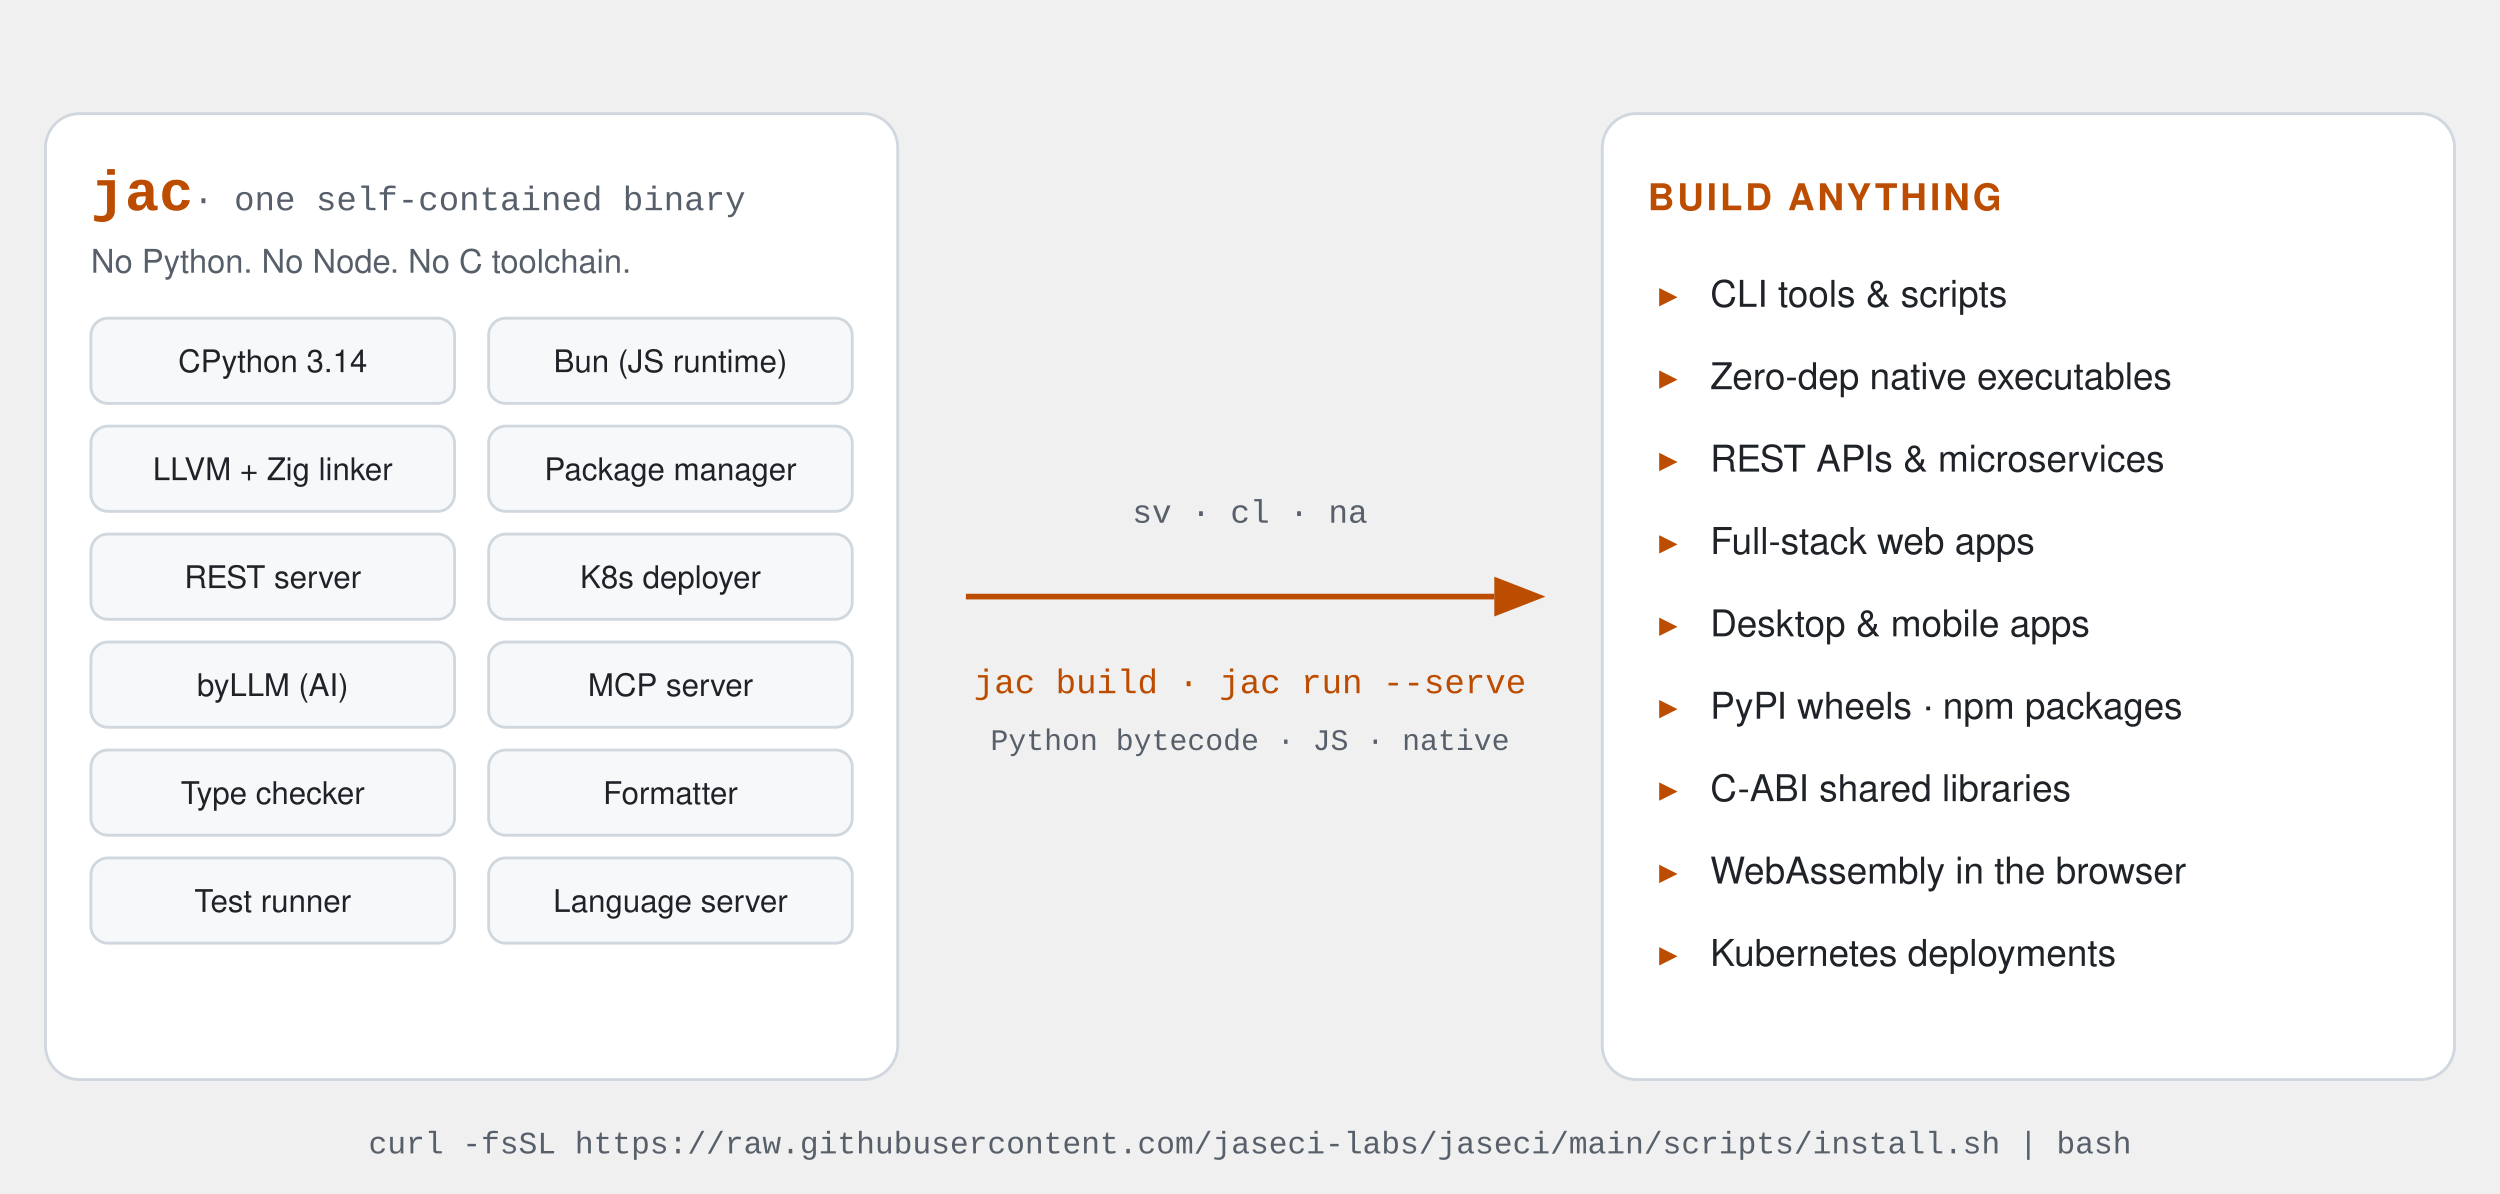
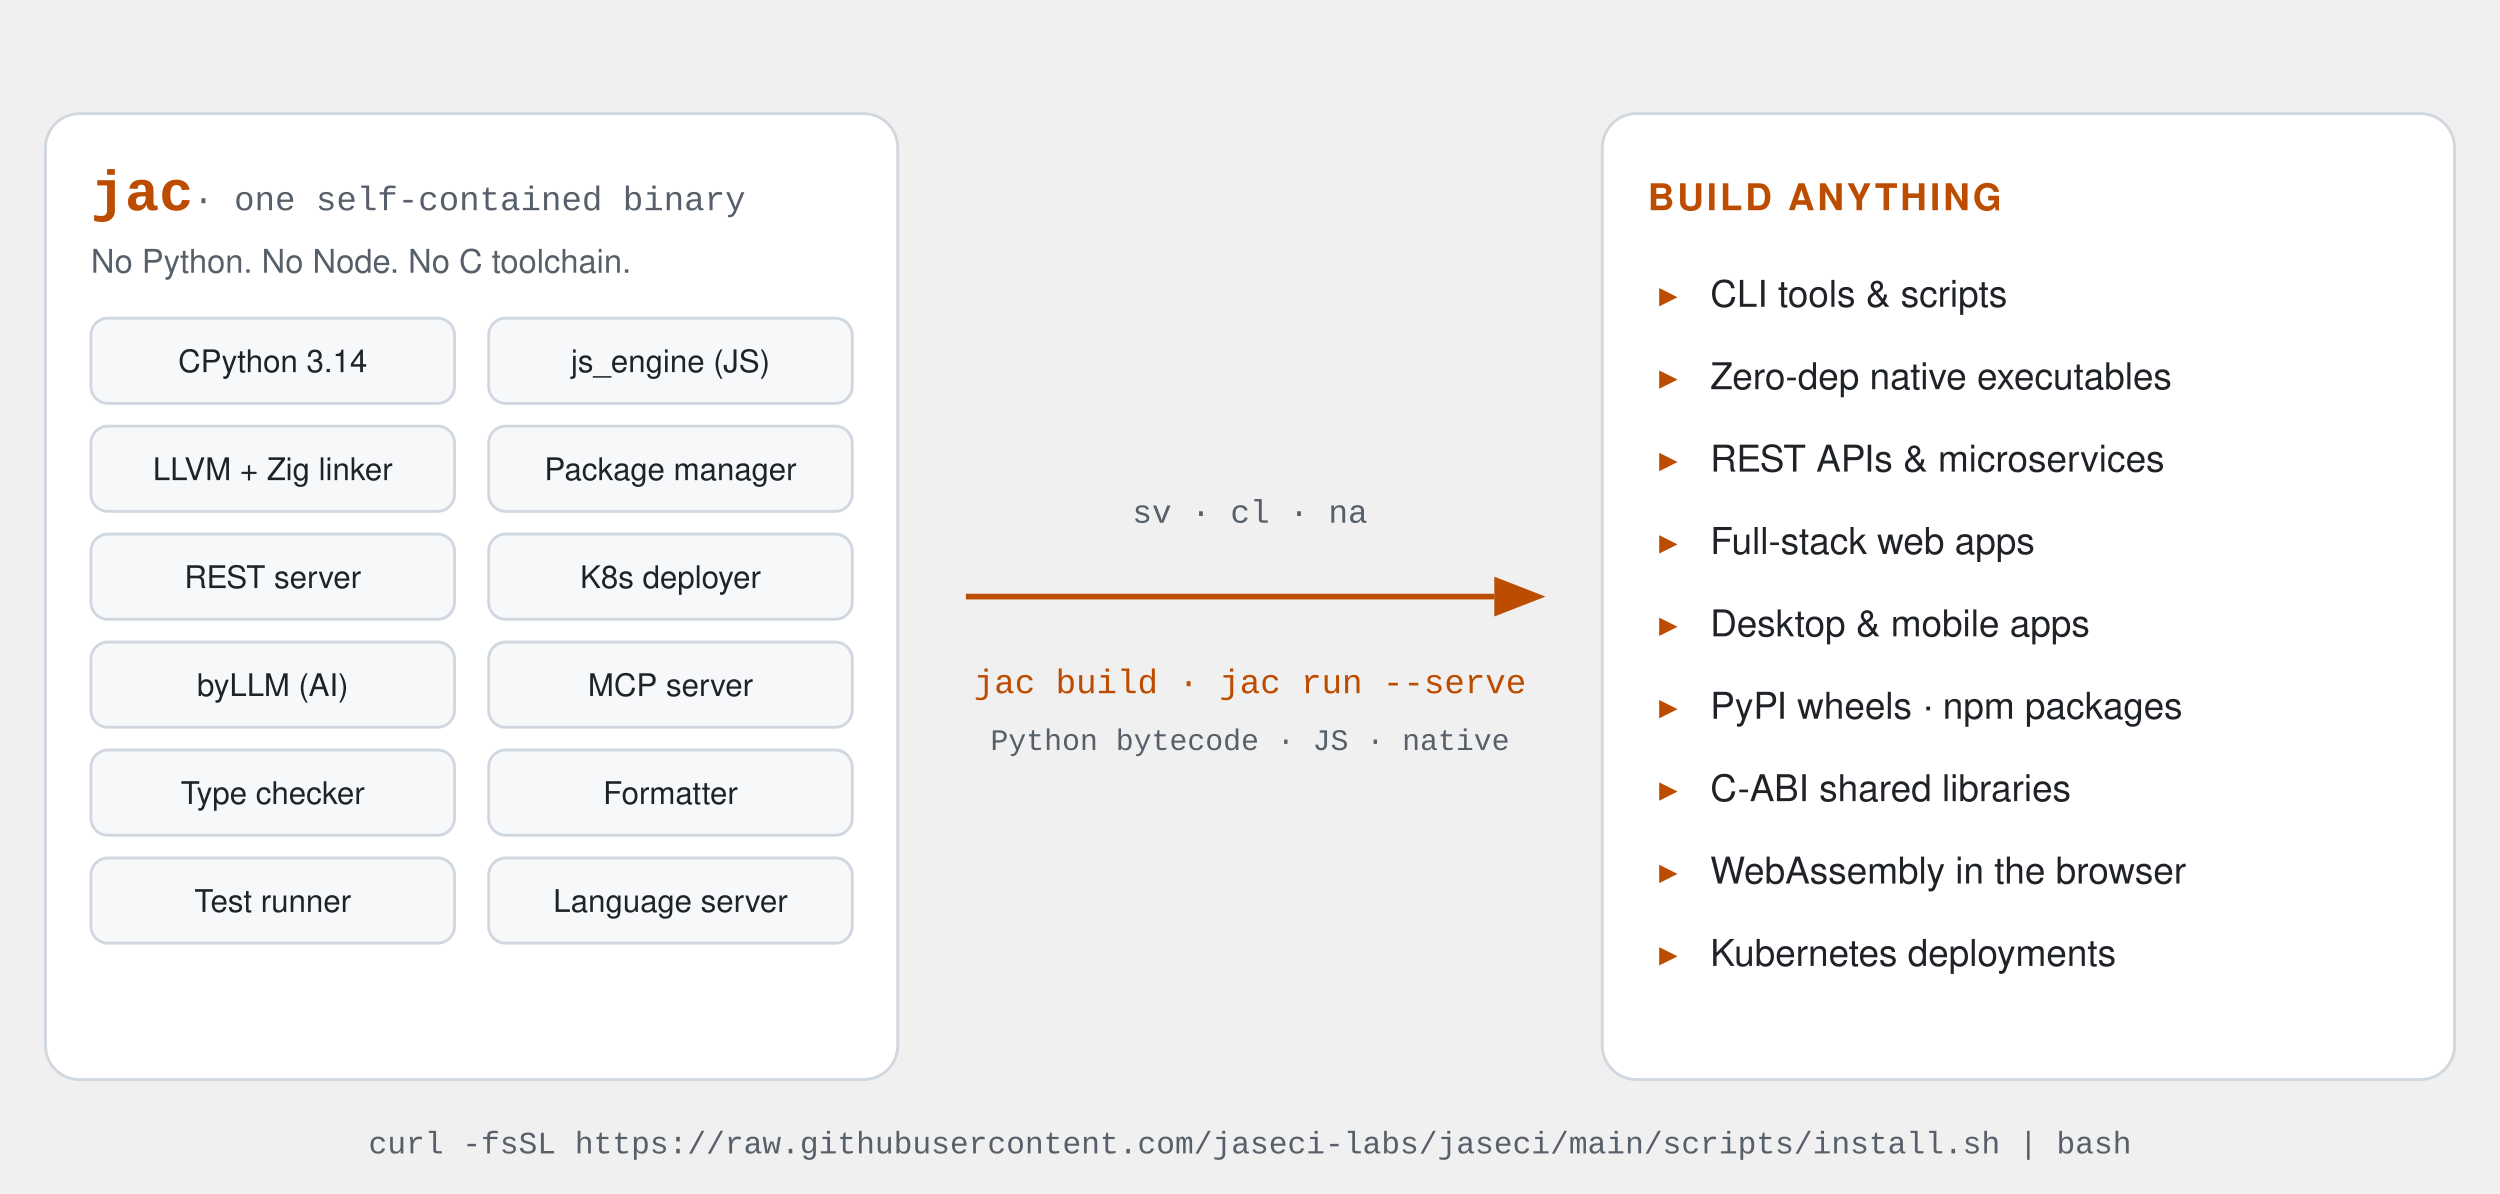
<svg xmlns="http://www.w3.org/2000/svg" width="880" height="420" viewBox="0 0 880 420" role="img" aria-label="Diagram: the single jac binary bundles the entire toolchain and builds every kind of artifact">
  <style>
    .sans { font-family: -apple-system, "Segoe UI", Helvetica, Arial, sans-serif; }
    .mono { font-family: "SFMono-Regular", Consolas, "Liberation Mono", Menlo, monospace; }
    .fg { fill: #1f2328; }
    .dim { fill: #57606a; }
    .acc { fill: #bc4c00; }
  </style>
  <rect x="16" y="40" width="300" height="340" rx="12" fill="#ffffff" stroke="#d0d7de" />
  <text class="mono acc" x="32" y="74" font-size="20" font-weight="bold">jac<tspan class="dim" font-size="12" font-weight="normal"> · one self-contained binary</tspan>
  </text>
  <text class="sans dim" x="32" y="96" font-size="11.5">No Python. No Node. No C toolchain.</text>
  <g font-size="11" text-anchor="middle" class="sans fg">
    <rect x="32" y="112" width="128" height="30" rx="6" fill="#f6f8fa" stroke="#d0d7de" />
    <text x="96" y="131">CPython 3.14</text>
    <rect x="172" y="112" width="128" height="30" rx="6" fill="#f6f8fa" stroke="#d0d7de" />
-     <text x="236" y="131">Bun (JS runtime)</text>
+     <text x="236" y="131">js_engine (JS)</text>
    <rect x="32" y="150" width="128" height="30" rx="6" fill="#f6f8fa" stroke="#d0d7de" />
    <text x="96" y="169">LLVM + Zig linker</text>
    <rect x="172" y="150" width="128" height="30" rx="6" fill="#f6f8fa" stroke="#d0d7de" />
    <text x="236" y="169">Package manager</text>
    <rect x="32" y="188" width="128" height="30" rx="6" fill="#f6f8fa" stroke="#d0d7de" />
    <text x="96" y="207">REST server</text>
    <rect x="172" y="188" width="128" height="30" rx="6" fill="#f6f8fa" stroke="#d0d7de" />
    <text x="236" y="207">K8s deployer</text>
    <rect x="32" y="226" width="128" height="30" rx="6" fill="#f6f8fa" stroke="#d0d7de" />
    <text x="96" y="245">byLLM (AI)</text>
    <rect x="172" y="226" width="128" height="30" rx="6" fill="#f6f8fa" stroke="#d0d7de" />
    <text x="236" y="245">MCP server</text>
    <rect x="32" y="264" width="128" height="30" rx="6" fill="#f6f8fa" stroke="#d0d7de" />
    <text x="96" y="283">Type checker</text>
    <rect x="172" y="264" width="128" height="30" rx="6" fill="#f6f8fa" stroke="#d0d7de" />
    <text x="236" y="283">Formatter</text>
    <rect x="32" y="302" width="128" height="30" rx="6" fill="#f6f8fa" stroke="#d0d7de" />
    <text x="96" y="321">Test runner</text>
    <rect x="172" y="302" width="128" height="30" rx="6" fill="#f6f8fa" stroke="#d0d7de" />
    <text x="236" y="321">Language server</text>
  </g>
  <text class="mono dim" x="440" y="184" font-size="11.5" text-anchor="middle">sv · cl · na</text>
  <line x1="340" y1="210" x2="526" y2="210" stroke="#bc4c00" stroke-width="2" />
  <path d="M526,203 L544,210 L526,217 Z" fill="#bc4c00" />
  <text class="mono acc" x="440" y="244" font-size="12" text-anchor="middle">jac build · jac run --serve</text>
  <text class="mono dim" x="440" y="264" font-size="10.5" text-anchor="middle">Python bytecode · JS · native</text>
  <rect x="564" y="40" width="300" height="340" rx="12" fill="#ffffff" stroke="#d0d7de" />
  <text class="sans acc" x="580" y="74" font-size="13" font-weight="bold" letter-spacing="1">BUILD ANYTHING</text>
  <g font-size="13" class="sans">
    <text class="acc" x="584" y="108">▸</text>
    <text class="fg" x="602" y="108">CLI tools &amp; scripts</text>
    <text class="acc" x="584" y="137">▸</text>
    <text class="fg" x="602" y="137">Zero-dep native executables</text>
    <text class="acc" x="584" y="166">▸</text>
    <text class="fg" x="602" y="166">REST APIs &amp; microservices</text>
    <text class="acc" x="584" y="195">▸</text>
    <text class="fg" x="602" y="195">Full-stack web apps</text>
    <text class="acc" x="584" y="224">▸</text>
    <text class="fg" x="602" y="224">Desktop &amp; mobile apps</text>
    <text class="acc" x="584" y="253">▸</text>
    <text class="fg" x="602" y="253">PyPI wheels · npm packages</text>
    <text class="acc" x="584" y="282">▸</text>
    <text class="fg" x="602" y="282">C-ABI shared libraries</text>
    <text class="acc" x="584" y="311">▸</text>
    <text class="fg" x="602" y="311">WebAssembly in the browser</text>
    <text class="acc" x="584" y="340">▸</text>
    <text class="fg" x="602" y="340">Kubernetes deployments</text>
  </g>
  <text class="mono dim" x="440" y="406" font-size="11" text-anchor="middle">curl -fsSL https://raw.githubusercontent.com/jaseci-labs/jaseci/main/scripts/install.sh | bash</text>
</svg>
